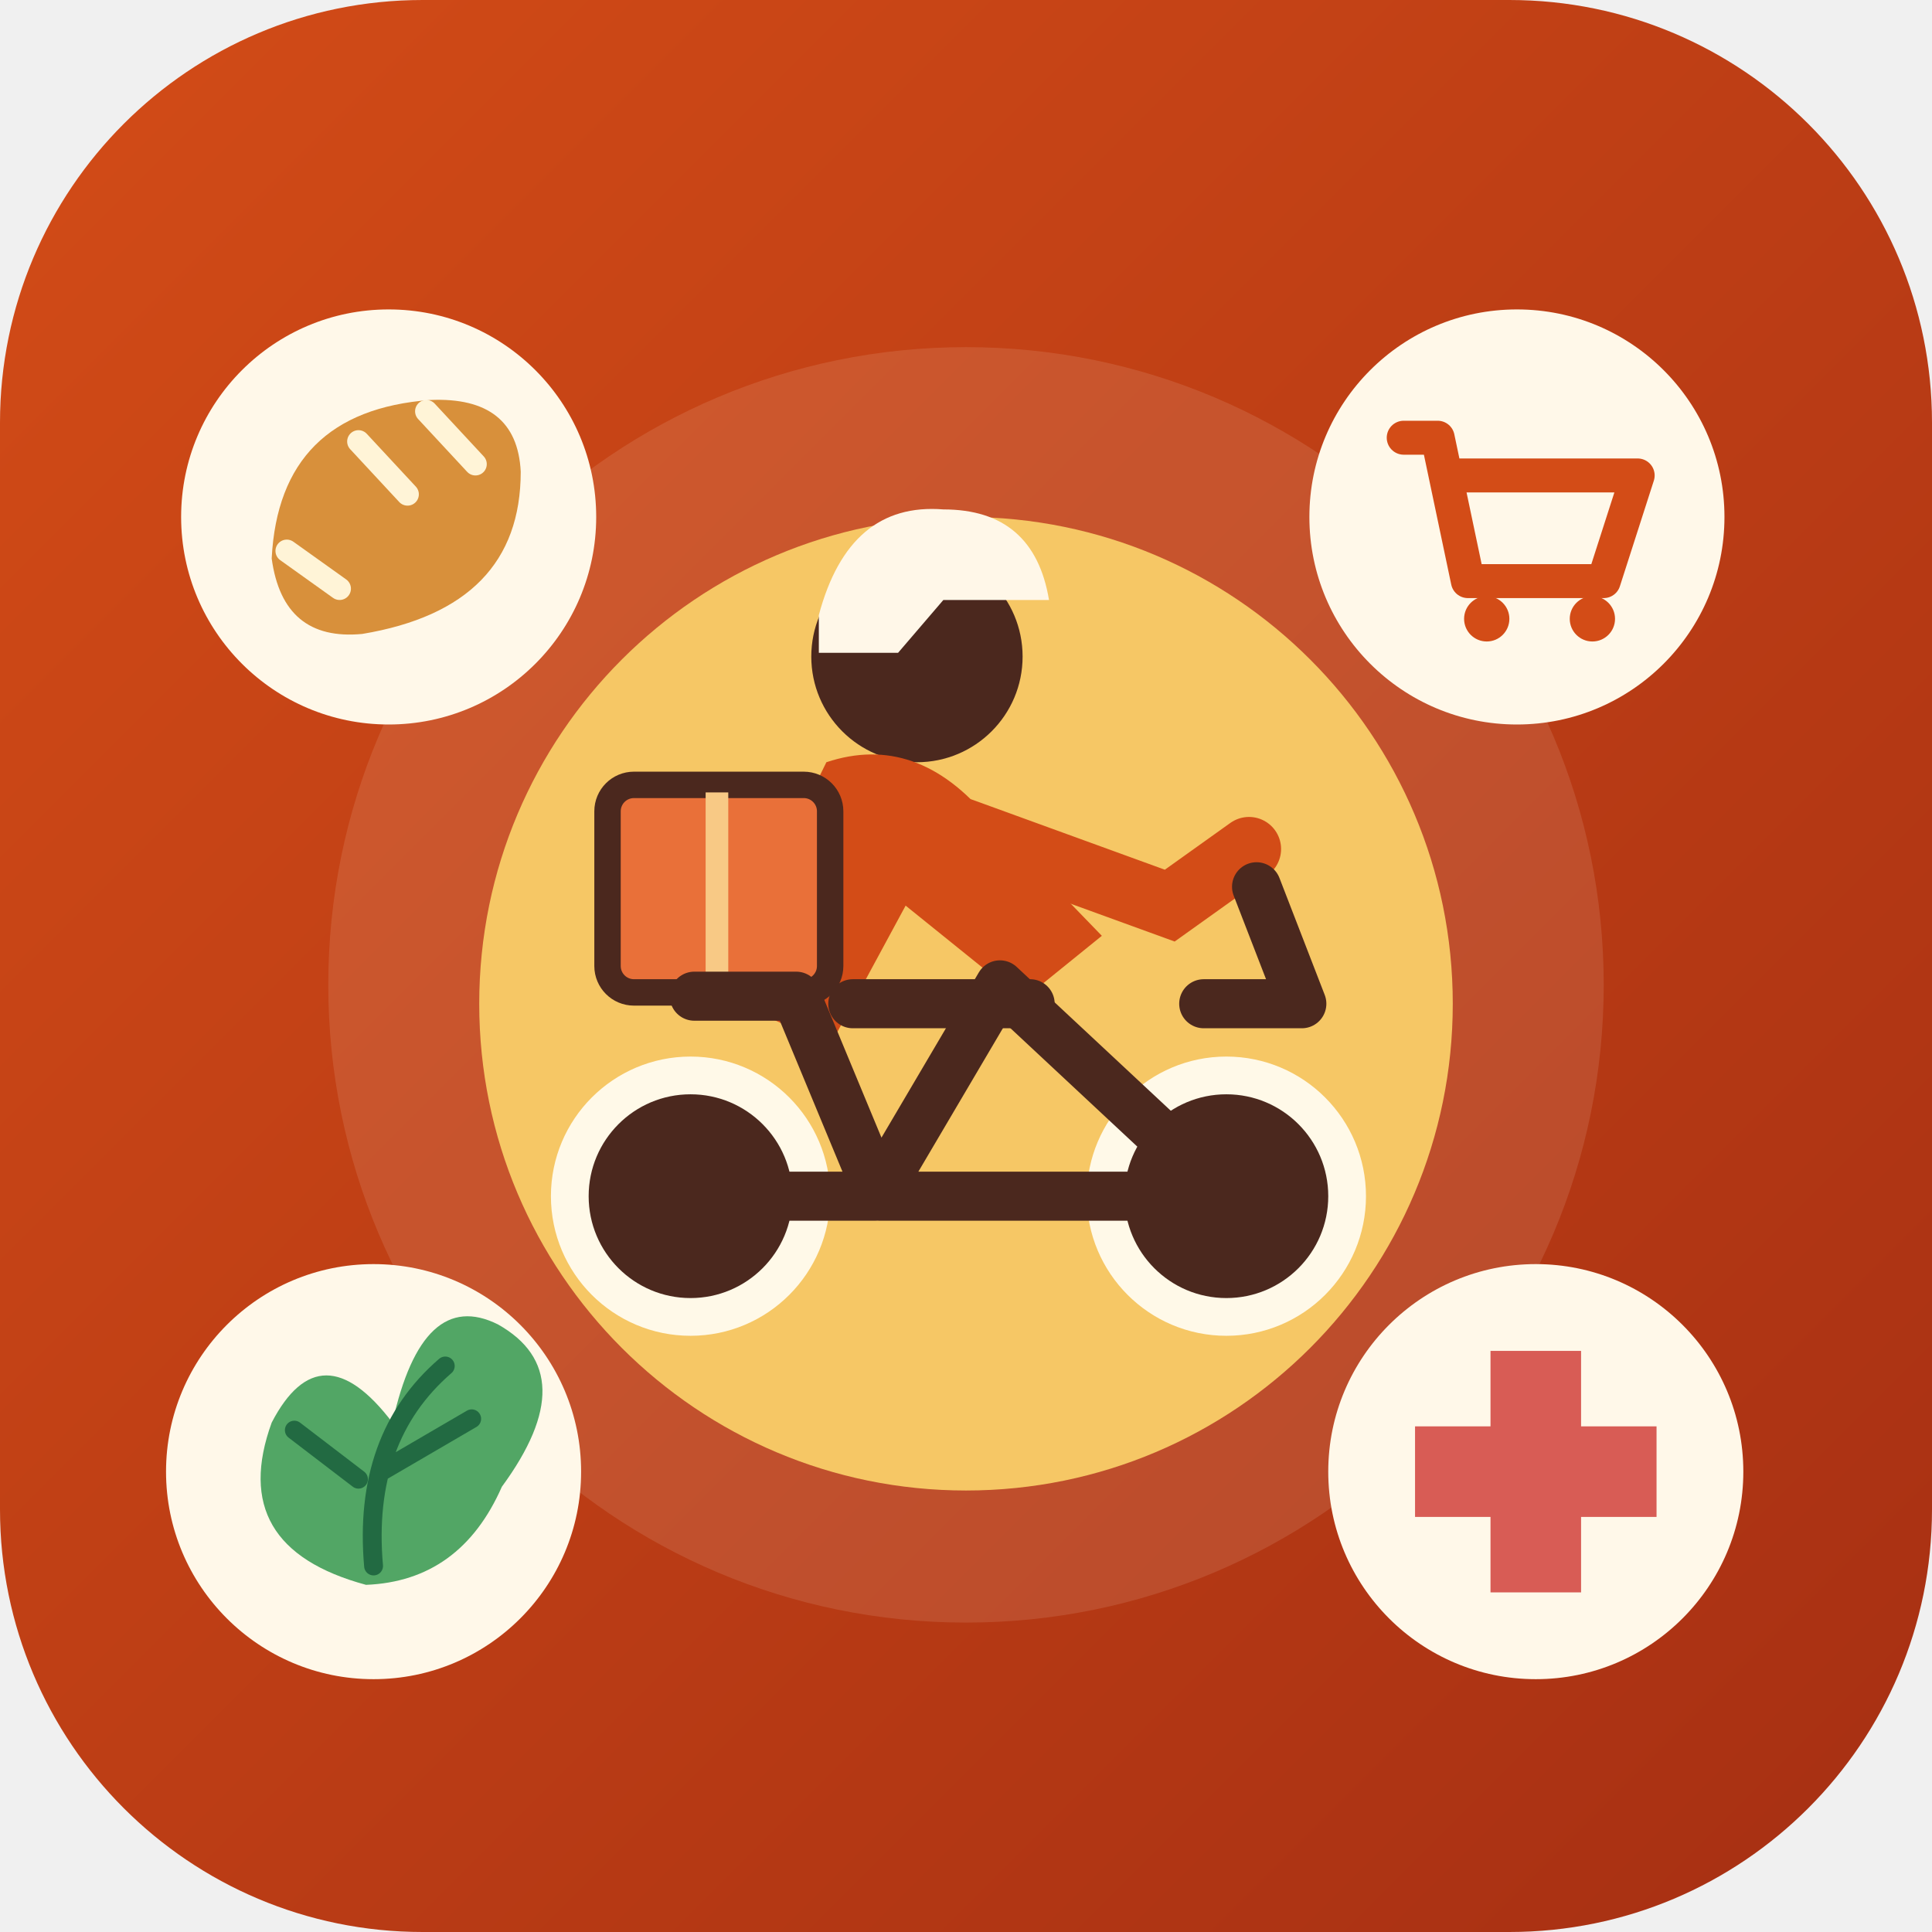
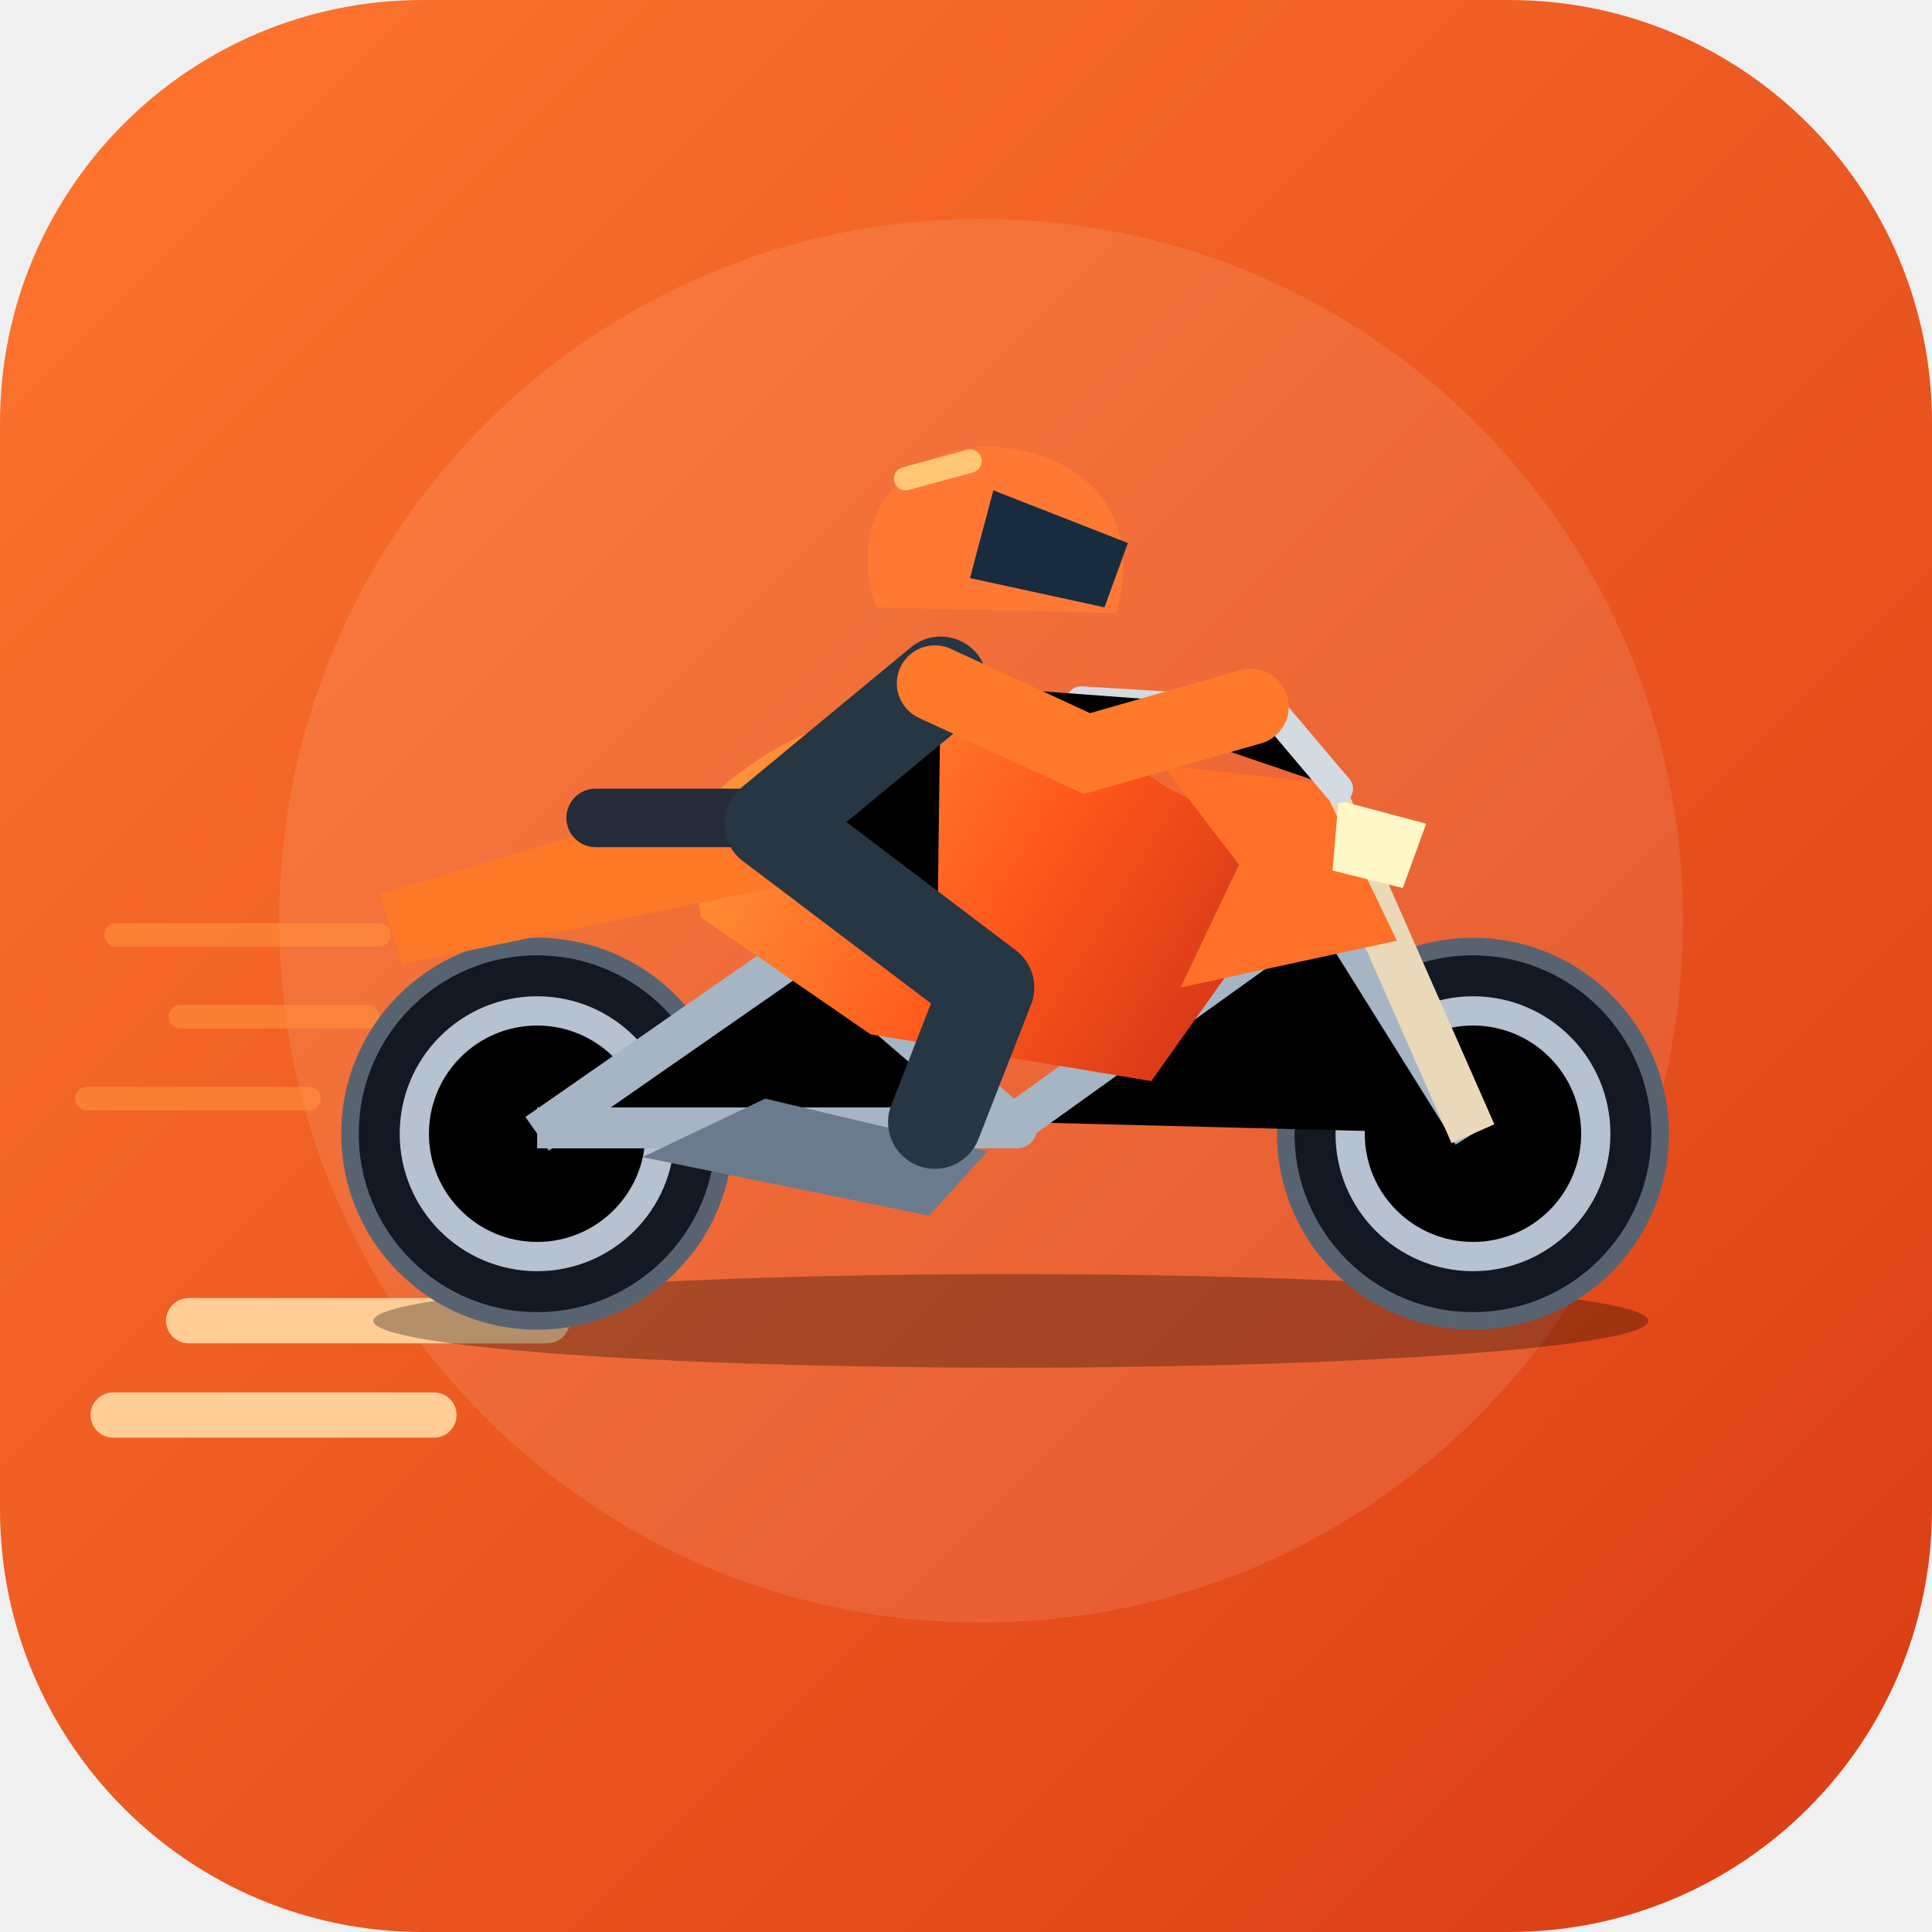
- <svg xmlns="http://www.w3.org/2000/svg" viewBox="0 0 512 512" role="img" aria-label="ولعه: طيار على موتوسيكل وحوله سوبرماركت وخضار ومخبز">
+ <svg xmlns="http://www.w3.org/2000/svg" viewBox="0 0 512 512" role="img" aria-label="ولعه: موتوسيكل توصيل">
  <defs>
-     <linearGradient id="bg" x2="1" y2="1">
-       <stop stop-color="#d34c17" />
-       <stop offset="1" stop-color="#a62f13" />
+     <linearGradient id="icon-bg" x1="0" y1="0" x2="1" y2="1">
+       <stop stop-color="#ff762f" />
+       <stop offset="1" stop-color="#d93c14" />
    </linearGradient>
  </defs>
-   <rect width="512" height="512" rx="112" fill="url(#bg)" />
-   <circle cx="256" cy="261" r="169" fill="#fff1df" opacity=".12" />
-   <circle cx="256" cy="266" r="129" fill="#f6c765" />
-   <circle cx="243" cy="174" r="28" fill="#4b281e" />
-   <path d="M217 163q8-30 33-28 24 0 28 24h-28l-12 14h-21z" fill="#fff7e8" />
-   <path d="M219 202q24-8 43 15l30 31-21 17-31-25-20 37-31-14z" fill="#d34c17" />
-   <path d="M255 220l55 20 21-15" fill="none" stroke="#d34c17" stroke-width="17" stroke-linecap="round" />
-   <rect x="161" y="208" width="59" height="55" rx="7" fill="#e97039" stroke="#4b281e" stroke-width="7" />
-   <path d="M190 210v50" stroke="#f8c985" stroke-width="6" />
-   <circle cx="183" cy="317" r="32" fill="#4b281e" stroke="#fff9e8" stroke-width="10" />
-   <circle cx="325" cy="317" r="32" fill="#4b281e" stroke="#fff9e8" stroke-width="10" />
-   <path d="M183 317h49l33-56 60 56h-92l-22-53h-27m135 2h26l-12-31" fill="none" stroke="#4b281e" stroke-width="13" stroke-linejoin="round" stroke-linecap="round" />
-   <path d="M226 266h47" stroke="#4b281e" stroke-width="13" stroke-linecap="round" />
-   <circle cx="103" cy="137" r="55" fill="#fff8e9" />
-   <path d="M72 148q2-39 42-42 23-1 24 19 0 36-42 43-21 2-24-20z" fill="#d8903b" />
-   <path d="M95 117l13 14m5-22 13 14m-50 23 14 10" stroke="#fff4d7" stroke-width="6" stroke-linecap="round" />
-   <circle cx="402" cy="137" r="55" fill="#fff8e9" />
-   <path d="M372 116h9l8 38h36l9-28h-49" fill="none" stroke="#d34c17" stroke-width="9" stroke-linecap="round" stroke-linejoin="round" />
-   <circle cx="394" cy="164" r="6" fill="#d34c17" />
-   <circle cx="422" cy="164" r="6" fill="#d34c17" />
-   <circle cx="99" cy="390" r="55" fill="#fff8e9" />
-   <path d="M97 420q-37-10-25-43 13-25 32 0 8-36 28-26 23 13 1 43-11 25-36 26z" fill="#52a665" />
-   <path d="M99 415q-3-34 19-53m-23 30-17-13m23 11 24-14" stroke="#226a42" stroke-width="5" fill="none" stroke-linecap="round" />
-   <circle cx="407" cy="390" r="55" fill="#fff8e9" />
-   <path d="M395 358h24v20h20v24h-20v20h-24v-20h-20v-24h20z" fill="#d85c55" />
+   <rect width="512" height="512" rx="112" fill="url(#icon-bg)" />
+   <circle cx="260" cy="244" r="186" fill="#fff" opacity=".1" />
+   <path d="M50 350h95M30 375h85" stroke="#ffcd95" stroke-width="12" stroke-linecap="round" />
+   <g transform="translate(23 85) scale(1.55)">
+     <defs>
+       <linearGradient id="bike-paint" x1="90" y1="70" x2="205" y2="140" gradientUnits="userSpaceOnUse">
+         <stop stop-color="#ffac43" />
+         <stop offset=".55" stop-color="#ff571b" />
+         <stop offset="1" stop-color="#c32915" />
+       </linearGradient>
+       <linearGradient id="metal" x1="0" y1="0" x2="0" y2="1">
+         <stop stop-color="#e1e9ee" />
+         <stop offset="1" stop-color="#526271" />
+       </linearGradient>
+     </defs>
+     <path d="M5 105h45M16 119h32M0 133h38" stroke="#ff913c" stroke-width="4" stroke-linecap="round" opacity=".6" />
+     <ellipse cx="158" cy="171" rx="109" ry="8" fill="#000" opacity=".3" />
+     <circle cx="77" cy="139" r="32" fill="#131923" stroke="#586371" stroke-width="3" />
+     <circle cx="77" cy="139" r="21" stroke="#b6c2cf" stroke-width="5" />
+     <circle cx="237" cy="139" r="32" fill="#131923" stroke="#586371" stroke-width="3" />
+     <circle cx="237" cy="139" r="21" stroke="#b6c2cf" stroke-width="5" />
+     <path d="m77 139 46-32 36 31H77m82-1 53-38 25 40" stroke="#a6b5c3" stroke-width="7" stroke-linejoin="round" />
+     <path d="m211 80 26 59" stroke="#e9d9b9" stroke-width="8" />
+     <path d="M103 85c24-25 54-24 82-5l24 12-27 38-48-8-29-20z" fill="url(#bike-paint)" />
+     <path d="m184 76 27 3 13 27-37 8 10-21z" fill="#ff7029" />
+     <path d="m214 82 15 4-4 11-12-3z" fill="#fff7c8" />
+     <path d="m50 98 54-16 18 14-68 14z" fill="#fd7827" />
+     <path d="M87 85h49" stroke="#252b39" stroke-width="10" stroke-linecap="round" />
+     <path d="m116 133 38 9-10 11-49-10" fill="#697b8d" />
+     <path d="m170 65 33 2 11 13" stroke="#d1dbe1" stroke-width="5" stroke-linecap="round" />
+     <path d="m146 62-29 24 37 28-9 23" stroke="#263643" stroke-width="16" stroke-linecap="round" stroke-linejoin="round" />
+     <path d="m145 62 26 12 28-8" stroke="#ff792b" stroke-width="13" stroke-linecap="round" />
+     <path d="M135 49c-6-17 7-30 24-27 15 3 21 14 17 28z" fill="#ff7934" />
+     <path d="m155 29 23 9-4 11-23-5z" fill="#192b3f" />
+     <path d="m140 27 11-3" stroke="#ffc775" stroke-width="4" stroke-linecap="round" />
+   </g>
</svg>
